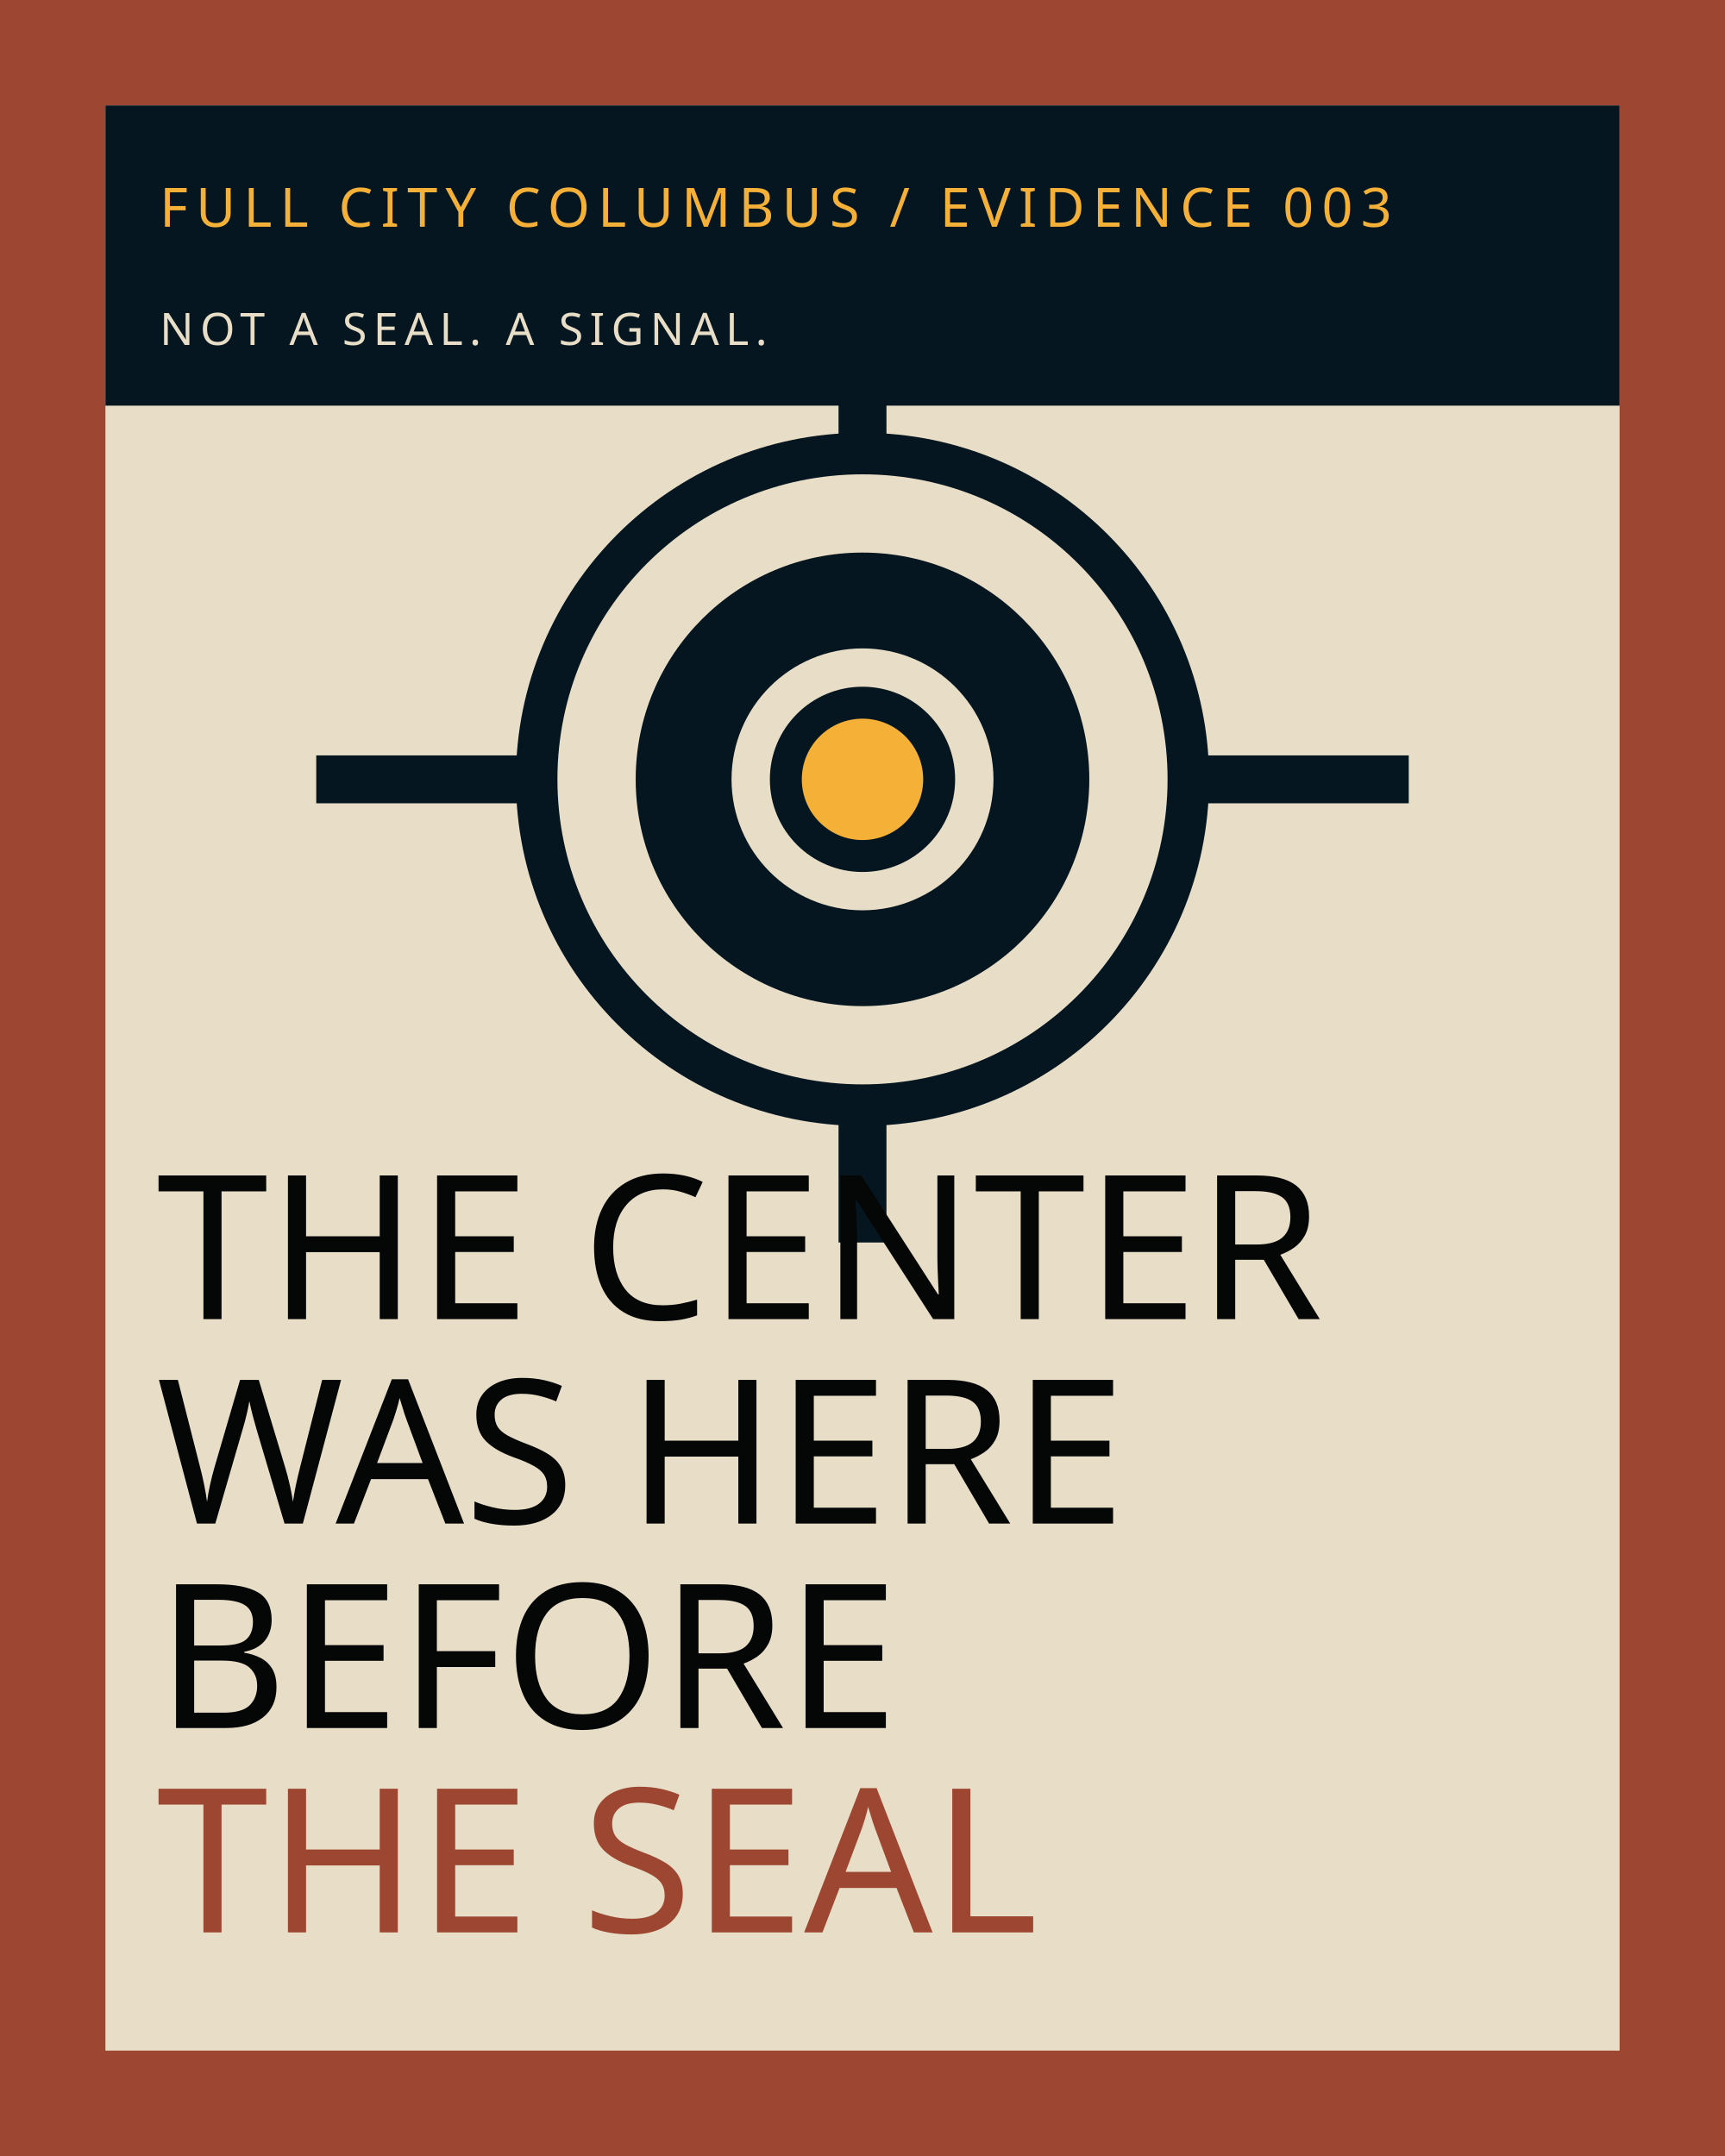
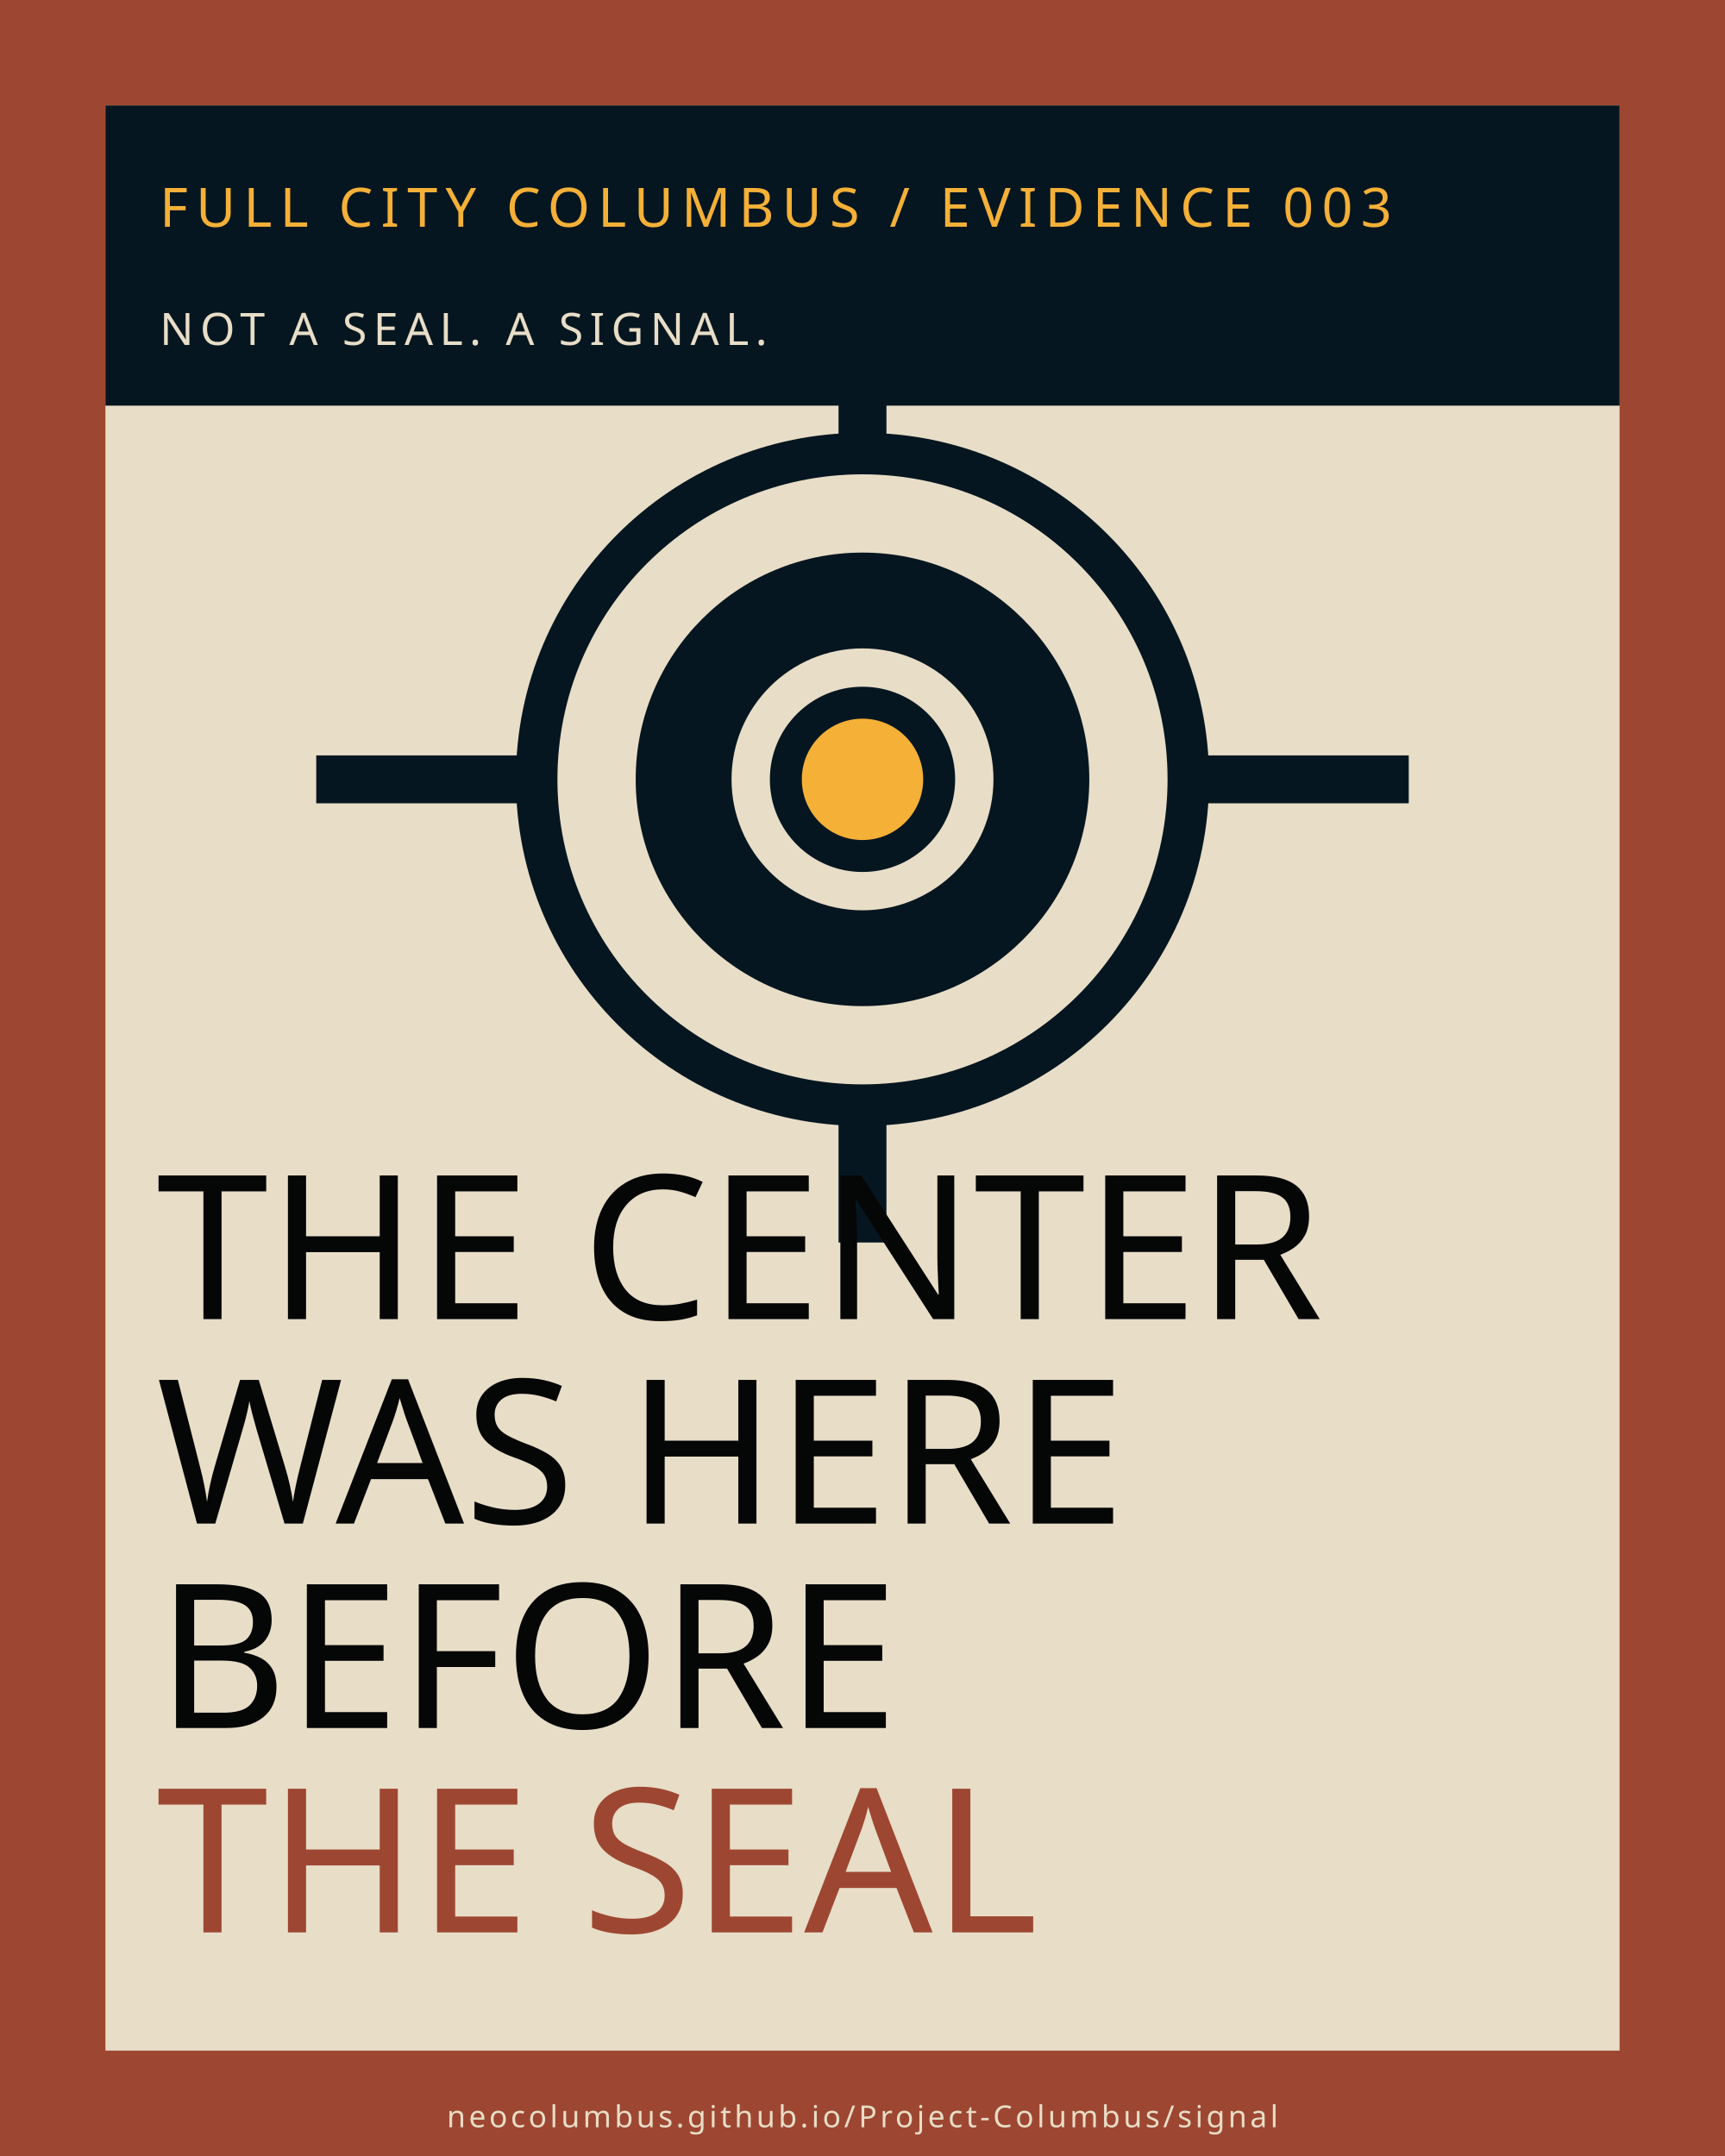
<svg xmlns="http://www.w3.org/2000/svg" viewBox="0 0 1080 1350" role="img" aria-labelledby="title desc">
  <rect width="1080" height="1350" fill="#9D4732" />
  <rect x="66" y="66" width="948" height="1218" fill="#E8DDC7" />
  <rect x="66" y="66" width="948" height="188" fill="#061620" />
  <text x="100" y="142" fill="#F4B037" font-family="Arial Black, Impact, sans-serif" font-size="34" letter-spacing="5">FULL CITY COLUMBUS / EVIDENCE 003</text>
  <text x="100" y="216" fill="#E8DDC7" font-family="Arial Black, Impact, sans-serif" font-size="28" letter-spacing="4">NOT A SEAL. A SIGNAL.</text>
  <g transform="translate(540 488)">
    <rect x="-342" y="-15" width="684" height="30" fill="#061620" />
    <rect x="-15" y="-300" width="30" height="590" fill="#061620" />
    <circle r="204" fill="#E8DDC7" stroke="#061620" stroke-width="26" />
    <circle r="142" fill="#061620" />
    <circle r="70" fill="none" stroke="#E8DDC7" stroke-width="24" />
    <circle r="38" fill="#F4B037" />
  </g>
  <text x="98" y="826" fill="#050606" font-family="Impact, Arial Black, sans-serif" font-size="126">THE CENTER</text>
  <text x="98" y="954" fill="#050606" font-family="Impact, Arial Black, sans-serif" font-size="126">WAS HERE</text>
  <text x="98" y="1082" fill="#050606" font-family="Impact, Arial Black, sans-serif" font-size="126">BEFORE</text>
  <text x="98" y="1210" fill="#9D4732" font-family="Impact, Arial Black, sans-serif" font-size="126">THE SEAL</text>
+   <text x="540" y="1332" text-anchor="middle" fill="#E8DDC7" font-family="Arial Black, Impact, sans-serif" font-size="19" letter-spacing="2">neocolumbus.github.io/Project-Columbus/signal</text>
</svg>
